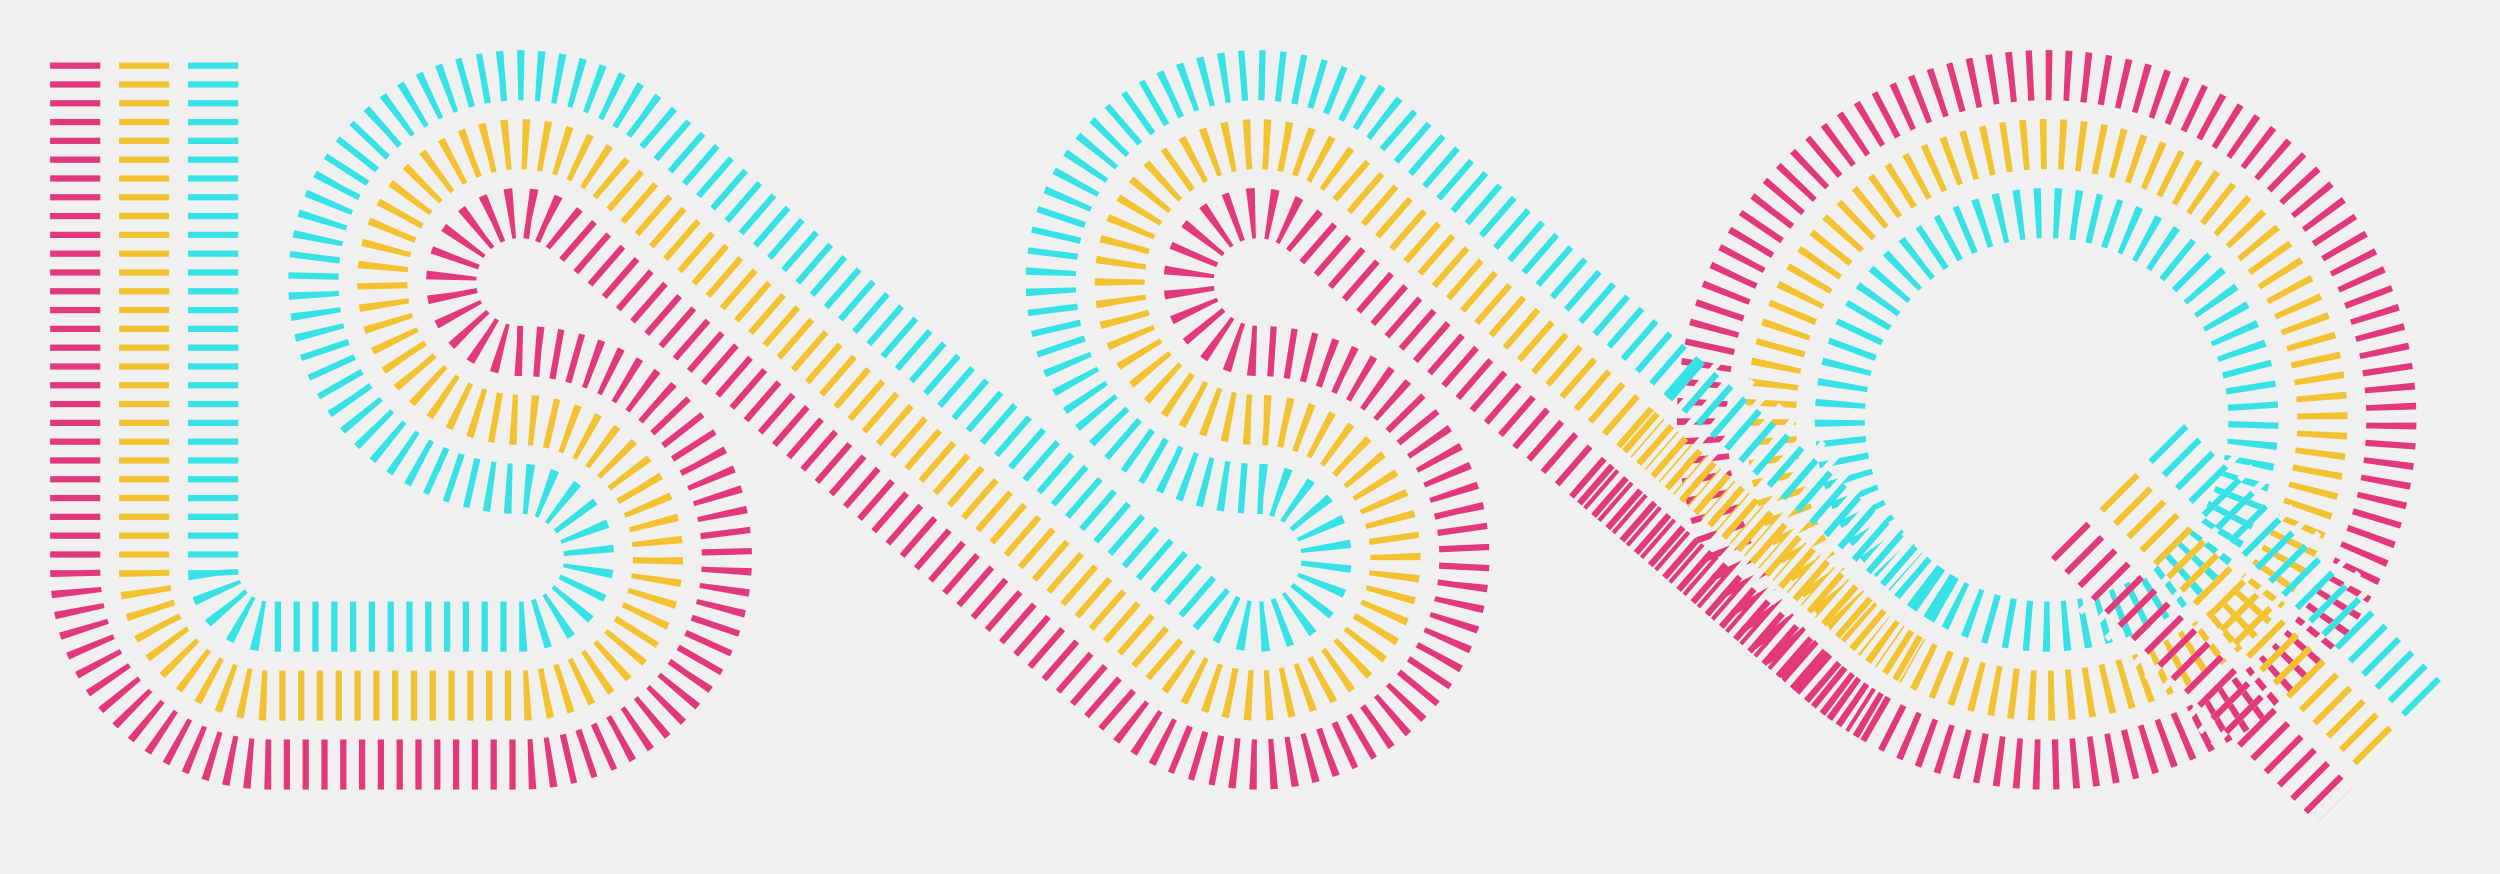
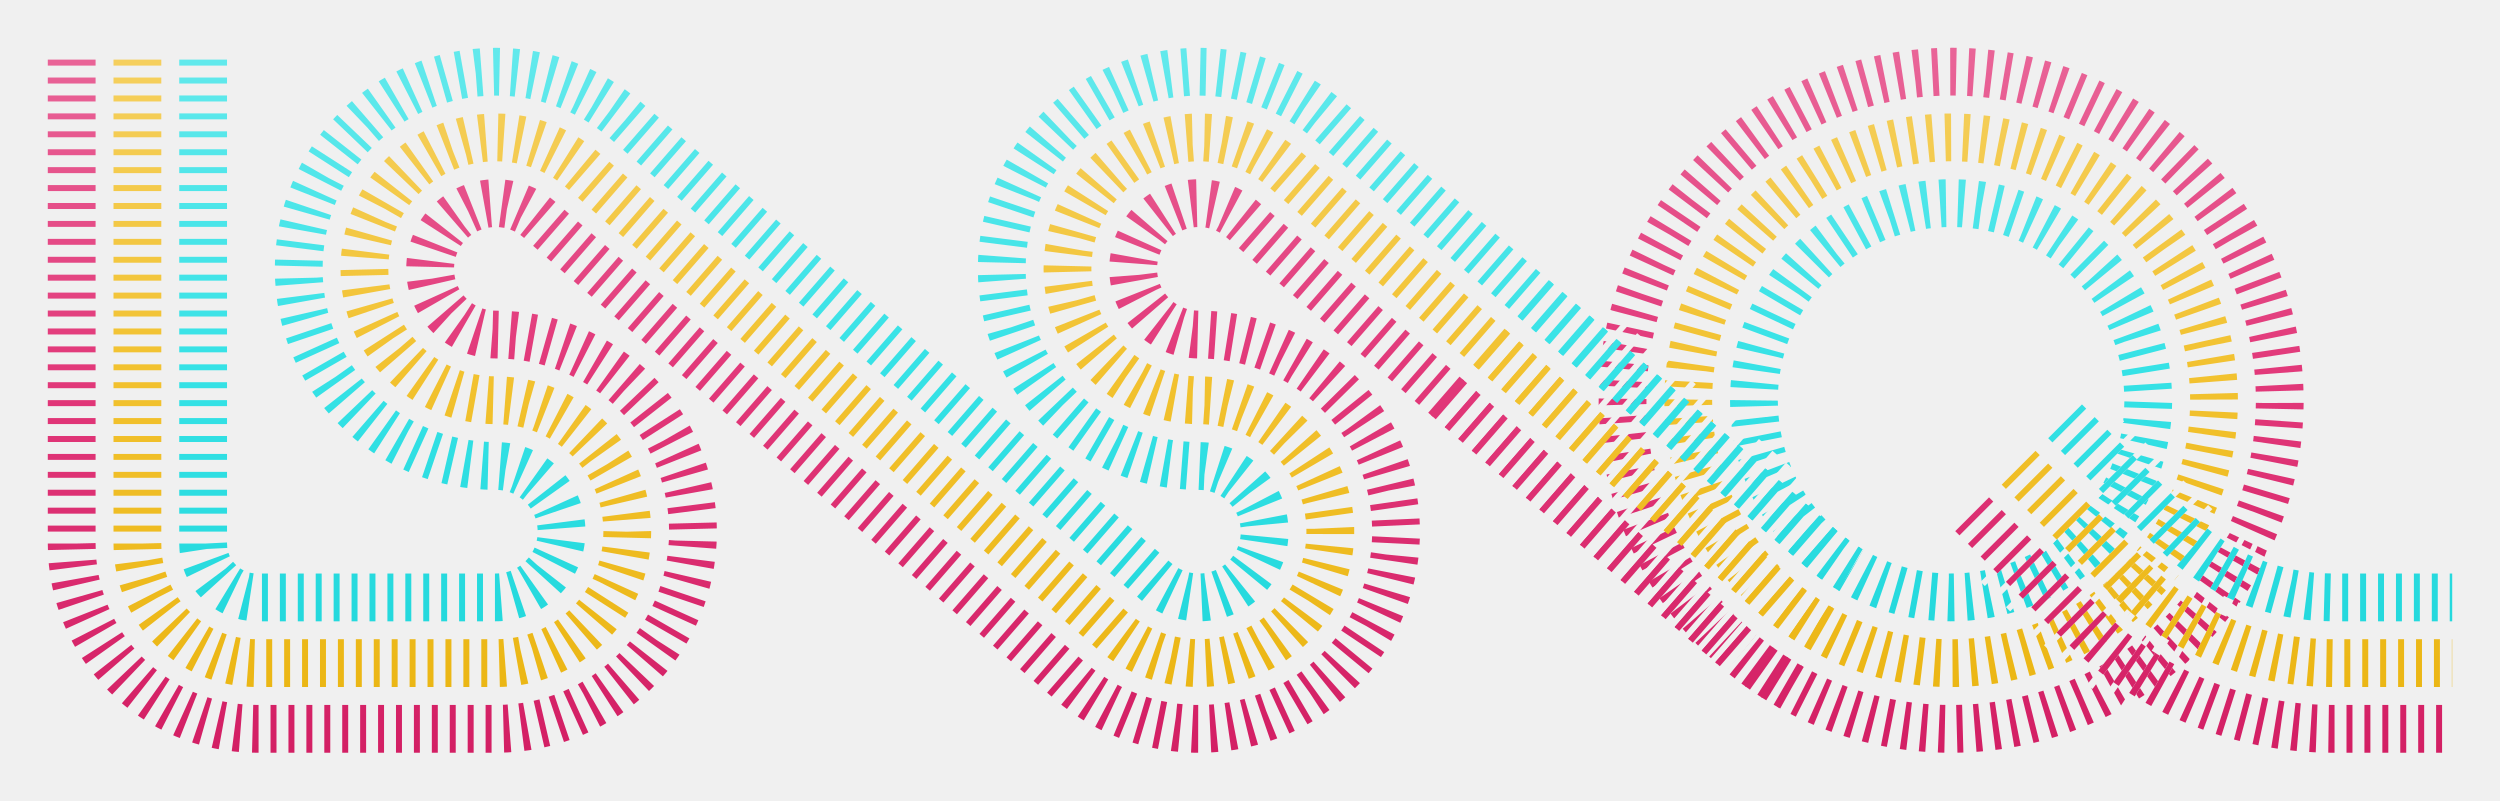
- <svg xmlns="http://www.w3.org/2000/svg" viewBox="-8.00 -23.00 398.94 139.35" fill="none">
-   <style>.st,.cut{stroke-dasharray:1 2;stroke-dashoffset:1.02;animation:draw 3.6s linear forwards}@keyframes draw{0.00%{stroke-dashoffset:1.02}3.33%{stroke-dashoffset:0.997}6.67%{stroke-dashoffset:0.989}10.00%{stroke-dashoffset:0.976}13.33%{stroke-dashoffset:0.957}16.67%{stroke-dashoffset:0.933}20.00%{stroke-dashoffset:0.904}23.33%{stroke-dashoffset:0.872}26.67%{stroke-dashoffset:0.835}30.00%{stroke-dashoffset:0.794}33.33%{stroke-dashoffset:0.75}36.67%{stroke-dashoffset:0.703}40.00%{stroke-dashoffset:0.654}43.33%{stroke-dashoffset:0.604}46.67%{stroke-dashoffset:0.552}50.00%{stroke-dashoffset:0.5}53.33%{stroke-dashoffset:0.448}56.67%{stroke-dashoffset:0.396}60.00%{stroke-dashoffset:0.345}63.33%{stroke-dashoffset:0.297}66.67%{stroke-dashoffset:0.25}70.00%{stroke-dashoffset:0.206}73.33%{stroke-dashoffset:0.165}76.67%{stroke-dashoffset:0.128}80.00%{stroke-dashoffset:0.096}83.33%{stroke-dashoffset:0.067}86.67%{stroke-dashoffset:0.043}90.00%{stroke-dashoffset:0.025}93.33%{stroke-dashoffset:0.011}96.67%{stroke-dashoffset:0.003}100.00%{stroke-dashoffset:0}}.tl,.c1{animation-duration:0.6s}.s0{animation-delay:0.00s}.ov.s0{animation-name:ov0}@keyframes ov0{0.00%{stroke-dashoffset:1.02}3.33%{stroke-dashoffset:1.02}6.67%{stroke-dashoffset:1.02}10.00%{stroke-dashoffset:1.02}13.33%{stroke-dashoffset:1.02}16.67%{stroke-dashoffset:1.02}20.00%{stroke-dashoffset:1.02}23.33%{stroke-dashoffset:1.02}26.67%{stroke-dashoffset:1.02}30.00%{stroke-dashoffset:1.02}33.33%{stroke-dashoffset:1.02}36.67%{stroke-dashoffset:1.02}40.00%{stroke-dashoffset:1.02}43.33%{stroke-dashoffset:1.02}46.67%{stroke-dashoffset:1.02}50.00%{stroke-dashoffset:1.02}53.33%{stroke-dashoffset:1.02}56.67%{stroke-dashoffset:1.02}60.00%{stroke-dashoffset:0.524}63.33%{stroke-dashoffset:0}66.67%{stroke-dashoffset:0}70.00%{stroke-dashoffset:0}73.33%{stroke-dashoffset:0}76.67%{stroke-dashoffset:0}80.00%{stroke-dashoffset:0}83.33%{stroke-dashoffset:0}86.67%{stroke-dashoffset:0}90.00%{stroke-dashoffset:0}93.33%{stroke-dashoffset:0}96.67%{stroke-dashoffset:0}100.00%{stroke-dashoffset:0}}.tl.s0{animation-delay:3.60s}.s1{animation-delay:0.60s}.ov.s1{animation-name:ov1}@keyframes ov1{0.00%{stroke-dashoffset:1.02}3.33%{stroke-dashoffset:1.02}6.67%{stroke-dashoffset:1.02}10.00%{stroke-dashoffset:1.02}13.33%{stroke-dashoffset:1.02}16.67%{stroke-dashoffset:1.02}20.00%{stroke-dashoffset:1.02}23.33%{stroke-dashoffset:1.02}26.67%{stroke-dashoffset:1.02}30.00%{stroke-dashoffset:1.02}33.33%{stroke-dashoffset:1.02}36.67%{stroke-dashoffset:1.02}40.00%{stroke-dashoffset:1.02}43.33%{stroke-dashoffset:1.02}46.67%{stroke-dashoffset:1.02}50.00%{stroke-dashoffset:1.02}53.33%{stroke-dashoffset:1.02}56.67%{stroke-dashoffset:1.02}60.00%{stroke-dashoffset:1.02}63.33%{stroke-dashoffset:0.405}66.67%{stroke-dashoffset:0}70.00%{stroke-dashoffset:0}73.33%{stroke-dashoffset:0}76.67%{stroke-dashoffset:0}80.00%{stroke-dashoffset:0}83.33%{stroke-dashoffset:0}86.67%{stroke-dashoffset:0}90.00%{stroke-dashoffset:0}93.33%{stroke-dashoffset:0}96.67%{stroke-dashoffset:0}100.00%{stroke-dashoffset:0}}.tl.s1{animation-delay:4.20s}.s2{animation-delay:1.20s}.ov.s2{animation-name:ov2}@keyframes ov2{0.00%{stroke-dashoffset:1.02}3.33%{stroke-dashoffset:1.02}6.67%{stroke-dashoffset:1.02}10.00%{stroke-dashoffset:1.02}13.33%{stroke-dashoffset:1.02}16.67%{stroke-dashoffset:1.02}20.00%{stroke-dashoffset:1.02}23.33%{stroke-dashoffset:1.02}26.67%{stroke-dashoffset:1.02}30.00%{stroke-dashoffset:1.02}33.33%{stroke-dashoffset:1.02}36.67%{stroke-dashoffset:1.02}40.00%{stroke-dashoffset:1.02}43.33%{stroke-dashoffset:1.02}46.67%{stroke-dashoffset:1.02}50.00%{stroke-dashoffset:1.02}53.33%{stroke-dashoffset:1.02}56.67%{stroke-dashoffset:1.02}60.00%{stroke-dashoffset:1.02}63.33%{stroke-dashoffset:1.02}66.67%{stroke-dashoffset:0.446}70.00%{stroke-dashoffset:0}73.33%{stroke-dashoffset:0}76.67%{stroke-dashoffset:0}80.00%{stroke-dashoffset:0}83.33%{stroke-dashoffset:0}86.67%{stroke-dashoffset:0}90.00%{stroke-dashoffset:0}93.33%{stroke-dashoffset:0}96.67%{stroke-dashoffset:0}100.00%{stroke-dashoffset:0}}.tl.s2{animation-delay:4.80s}.c0{animation-name:c0}@keyframes c0{0.00%{stroke-dashoffset:1.02}3.33%{stroke-dashoffset:1.02}6.67%{stroke-dashoffset:1.02}10.00%{stroke-dashoffset:1.02}13.33%{stroke-dashoffset:1.02}16.67%{stroke-dashoffset:1.02}20.00%{stroke-dashoffset:1.02}23.33%{stroke-dashoffset:1.02}26.67%{stroke-dashoffset:1.02}30.00%{stroke-dashoffset:1.02}33.33%{stroke-dashoffset:1.02}36.67%{stroke-dashoffset:1.02}40.00%{stroke-dashoffset:1.02}43.33%{stroke-dashoffset:1.02}46.67%{stroke-dashoffset:1.02}50.00%{stroke-dashoffset:1.02}53.33%{stroke-dashoffset:1.02}56.67%{stroke-dashoffset:1.02}60.00%{stroke-dashoffset:1.02}63.33%{stroke-dashoffset:0.403}66.67%{stroke-dashoffset:0}70.00%{stroke-dashoffset:0}73.33%{stroke-dashoffset:0}76.67%{stroke-dashoffset:0}80.00%{stroke-dashoffset:0}83.33%{stroke-dashoffset:0}86.67%{stroke-dashoffset:0}90.00%{stroke-dashoffset:0}93.33%{stroke-dashoffset:0}96.67%{stroke-dashoffset:0}100.00%{stroke-dashoffset:0}}.c1{animation-delay:3.60s}@media (prefers-reduced-motion:reduce){.st,.cut{animation:none;stroke-dashoffset:0}}</style>
+ <svg xmlns="http://www.w3.org/2000/svg" viewBox="-8.00 -23.00 418.47 134.00" fill="none">
+   <style>.st,.cut{stroke-dasharray:1 2;stroke-dashoffset:1.02}.st{animation:draw 2.7s linear forwards}@keyframes draw{0.00%{stroke-dashoffset:1.02}3.33%{stroke-dashoffset:0.997}6.67%{stroke-dashoffset:0.989}10.00%{stroke-dashoffset:0.976}13.33%{stroke-dashoffset:0.957}16.67%{stroke-dashoffset:0.933}20.00%{stroke-dashoffset:0.904}23.33%{stroke-dashoffset:0.872}26.67%{stroke-dashoffset:0.835}30.00%{stroke-dashoffset:0.794}33.33%{stroke-dashoffset:0.75}36.67%{stroke-dashoffset:0.703}40.00%{stroke-dashoffset:0.654}43.33%{stroke-dashoffset:0.604}46.67%{stroke-dashoffset:0.552}50.00%{stroke-dashoffset:0.5}53.33%{stroke-dashoffset:0.448}56.67%{stroke-dashoffset:0.396}60.00%{stroke-dashoffset:0.345}63.33%{stroke-dashoffset:0.297}66.67%{stroke-dashoffset:0.25}70.00%{stroke-dashoffset:0.206}73.33%{stroke-dashoffset:0.165}76.67%{stroke-dashoffset:0.128}80.00%{stroke-dashoffset:0.096}83.33%{stroke-dashoffset:0.067}86.67%{stroke-dashoffset:0.043}90.00%{stroke-dashoffset:0.025}93.33%{stroke-dashoffset:0.011}96.67%{stroke-dashoffset:0.003}100.00%{stroke-dashoffset:0}}.s0{animation-delay:0.00s}.ov.s0{animation-name:ov0}@keyframes ov0{0.00%{stroke-dashoffset:1.02}3.33%{stroke-dashoffset:1.02}6.67%{stroke-dashoffset:1.02}10.00%{stroke-dashoffset:1.02}13.33%{stroke-dashoffset:1.02}16.67%{stroke-dashoffset:1.02}20.00%{stroke-dashoffset:1.02}23.33%{stroke-dashoffset:1.02}26.67%{stroke-dashoffset:1.02}30.00%{stroke-dashoffset:1.02}33.33%{stroke-dashoffset:1.02}36.67%{stroke-dashoffset:1.02}40.00%{stroke-dashoffset:1.02}43.33%{stroke-dashoffset:1.02}46.67%{stroke-dashoffset:1.02}50.00%{stroke-dashoffset:1.02}53.33%{stroke-dashoffset:1.02}56.67%{stroke-dashoffset:1.02}60.00%{stroke-dashoffset:0.416}63.33%{stroke-dashoffset:0}66.67%{stroke-dashoffset:0}70.00%{stroke-dashoffset:0}73.33%{stroke-dashoffset:0}76.67%{stroke-dashoffset:0}80.00%{stroke-dashoffset:0}83.33%{stroke-dashoffset:0}86.67%{stroke-dashoffset:0}90.00%{stroke-dashoffset:0}93.33%{stroke-dashoffset:0}96.67%{stroke-dashoffset:0}100.00%{stroke-dashoffset:0}}.tl.s0{animation:tail 0.45s cubic-bezier(.3,.5,.3,1) 3.50s forwards}.s1{animation-delay:0.40s}.ov.s1{animation-name:ov1}@keyframes ov1{0.00%{stroke-dashoffset:1.02}3.33%{stroke-dashoffset:1.02}6.67%{stroke-dashoffset:1.02}10.00%{stroke-dashoffset:1.02}13.33%{stroke-dashoffset:1.02}16.67%{stroke-dashoffset:1.02}20.00%{stroke-dashoffset:1.02}23.33%{stroke-dashoffset:1.02}26.67%{stroke-dashoffset:1.02}30.00%{stroke-dashoffset:1.02}33.33%{stroke-dashoffset:1.02}36.67%{stroke-dashoffset:1.02}40.00%{stroke-dashoffset:1.02}43.33%{stroke-dashoffset:1.02}46.67%{stroke-dashoffset:1.02}50.00%{stroke-dashoffset:1.02}53.33%{stroke-dashoffset:1.02}56.67%{stroke-dashoffset:1.02}60.00%{stroke-dashoffset:0.956}63.33%{stroke-dashoffset:0.319}66.67%{stroke-dashoffset:0}70.00%{stroke-dashoffset:0}73.33%{stroke-dashoffset:0}76.67%{stroke-dashoffset:0}80.00%{stroke-dashoffset:0}83.33%{stroke-dashoffset:0}86.67%{stroke-dashoffset:0}90.00%{stroke-dashoffset:0}93.33%{stroke-dashoffset:0}96.67%{stroke-dashoffset:0}100.00%{stroke-dashoffset:0}}.tl.s1{animation:tail 0.45s cubic-bezier(.3,.5,.3,1) 3.57s forwards}.s2{animation-delay:0.80s}.ov.s2{animation-name:ov2}@keyframes ov2{0.00%{stroke-dashoffset:1.02}3.33%{stroke-dashoffset:1.02}6.67%{stroke-dashoffset:1.02}10.00%{stroke-dashoffset:1.02}13.33%{stroke-dashoffset:1.02}16.67%{stroke-dashoffset:1.02}20.00%{stroke-dashoffset:1.02}23.33%{stroke-dashoffset:1.02}26.67%{stroke-dashoffset:1.02}30.00%{stroke-dashoffset:1.02}33.33%{stroke-dashoffset:1.02}36.67%{stroke-dashoffset:1.02}40.00%{stroke-dashoffset:1.02}43.33%{stroke-dashoffset:1.02}46.67%{stroke-dashoffset:1.02}50.00%{stroke-dashoffset:1.02}53.33%{stroke-dashoffset:1.02}56.67%{stroke-dashoffset:1.02}60.00%{stroke-dashoffset:1.02}63.33%{stroke-dashoffset:0.925}66.67%{stroke-dashoffset:0.348}70.00%{stroke-dashoffset:0}73.33%{stroke-dashoffset:0}76.67%{stroke-dashoffset:0}80.00%{stroke-dashoffset:0}83.33%{stroke-dashoffset:0}86.67%{stroke-dashoffset:0}90.00%{stroke-dashoffset:0}93.33%{stroke-dashoffset:0}96.67%{stroke-dashoffset:0}100.00%{stroke-dashoffset:0}}.tl.s2{animation:tail 0.45s cubic-bezier(.3,.5,.3,1) 3.64s forwards}.c0{animation:c0 2.7s linear forwards}@keyframes c0{0.00%{stroke-dashoffset:1.02}3.33%{stroke-dashoffset:1.02}6.67%{stroke-dashoffset:1.02}10.00%{stroke-dashoffset:1.02}13.33%{stroke-dashoffset:1.02}16.67%{stroke-dashoffset:1.02}20.00%{stroke-dashoffset:1.02}23.33%{stroke-dashoffset:1.02}26.67%{stroke-dashoffset:1.02}30.00%{stroke-dashoffset:1.02}33.33%{stroke-dashoffset:1.02}36.67%{stroke-dashoffset:1.02}40.00%{stroke-dashoffset:1.02}43.33%{stroke-dashoffset:1.02}46.67%{stroke-dashoffset:1.02}50.00%{stroke-dashoffset:1.02}53.33%{stroke-dashoffset:1.02}56.67%{stroke-dashoffset:1.02}60.00%{stroke-dashoffset:0.982}63.33%{stroke-dashoffset:0.313}66.67%{stroke-dashoffset:0}70.00%{stroke-dashoffset:0}73.33%{stroke-dashoffset:0}76.67%{stroke-dashoffset:0}80.00%{stroke-dashoffset:0}83.33%{stroke-dashoffset:0}86.67%{stroke-dashoffset:0}90.00%{stroke-dashoffset:0}93.33%{stroke-dashoffset:0}96.67%{stroke-dashoffset:0}100.00%{stroke-dashoffset:0}}@keyframes tail{from{stroke-dashoffset:1.02}to{stroke-dashoffset:0}}.glint{animation:glint 0.8s cubic-bezier(.45,0,.55,1) 3.94s both}@keyframes glint{to{transform:translateX(572.75px)}}.spark{opacity:0;transform-box:fill-box;transform-origin:center;animation:spark 0.7s ease-out 4.42s both}@keyframes spark{0%{opacity:1;transform:scale(0) rotate(-45deg)}40%{opacity:1;transform:scale(1) rotate(0deg)}100%{opacity:0;transform:scale(.2) rotate(30deg)}}@media (prefers-reduced-motion:reduce){.st,.cut{animation:none;stroke-dashoffset:0}.glint,.spark{animation:none}}</style>
  <defs>
-     <mask id="f-under" maskUnits="userSpaceOnUse" x="-8.00" y="-23.00" width="398.94" height="139.35">
-       <rect x="-8.00" y="-23.00" width="398.94" height="139.35" fill="#fff" />
-       <path class="cut c0" pathLength="1" d="M253.50 45.72 L289.73 77.21 A44.00 44.00 0 0 0 295.93 81.72" stroke="#000" stroke-width="36" />
-       <path class="cut c1" pathLength="1" d="M328.49 53.90 L372.33 97.74" stroke="#000" stroke-width="36" />
+     <linearGradient id="f-g0" gradientUnits="userSpaceOnUse" x1="0" y1="-15" x2="0" y2="103">
+       <stop offset="0" stop-color="#E96598" />
+       <stop offset=".45" stop-color="#E2397A" />
+       <stop offset="1" stop-color="#D31F64" />
+     </linearGradient>
+     <linearGradient id="f-g1" gradientUnits="userSpaceOnUse" x1="0" y1="-15" x2="0" y2="103">
+       <stop offset="0" stop-color="#F5D060" />
+       <stop offset=".45" stop-color="#F2C230" />
+       <stop offset="1" stop-color="#EAB40F" />
+     </linearGradient>
+     <linearGradient id="f-g2" gradientUnits="userSpaceOnUse" x1="0" y1="-15" x2="0" y2="103">
+       <stop offset="0" stop-color="#63E9EC" />
+       <stop offset=".45" stop-color="#36E2E6" />
+       <stop offset="1" stop-color="#1BD4D8" />
+     </linearGradient>
+     <mask id="f-under" maskUnits="userSpaceOnUse" x="-8.00" y="-23.00" width="418.47" height="134.00">
+       <rect x="-8.00" y="-23.00" width="418.47" height="134.00" fill="#fff" />
+       <path class="cut c0" pathLength="1" d="M241.42 35.22 L289.73 77.21 A44.00 44.00 0 0 0 295.93 81.72" stroke="#000" stroke-width="36" />
+       <path class="cut tl s0" pathLength="1" d="M320.71 61.68 L340.76 81.72 A59.00 59.00 0 0 0 382.47 99.00 L402.47 99.00" stroke="#000" stroke-width="14" />
+       <path class="cut tl s1" pathLength="1" d="M328.49 53.90 L348.53 73.94 A48.00 48.00 0 0 0 382.47 88.00 L402.47 88.00" stroke="#000" stroke-width="14" />
+       <path class="cut tl s2" pathLength="1" d="M336.27 46.12 L356.31 66.16 A37.00 37.00 0 0 0 382.47 77.00 L402.47 77.00" stroke="#000" stroke-width="14" />
    </mask>
+     <mask id="f-lit" maskUnits="userSpaceOnUse" x="-8.00" y="-23.00" width="418.47" height="134.00">
+       <g mask="url(#f-under)">
+         <path d="M4.00 -15.00 L4.00 68.00 A31.00 31.00 0 0 0 35.00 99.00 L75.00 99.00 A33.00 33.00 0 0 0 108.00 66.00 A33.00 33.00 0 0 0 75.00 33.00 A11.00 11.00 0 0 1 64.00 22.00 A11.00 11.00 0 0 1 75.00 11.00 A11.00 11.00 0 0 1 82.22 13.70 L171.03 90.91 A33.00 33.00 0 0 0 217.59 87.65 A33.00 33.00 0 0 0 214.33 41.09 A33.00 33.00 0 0 0 192.68 33.00 A11.00 11.00 0 0 1 181.68 22.00 A11.00 11.00 0 0 1 192.68 11.00 A11.00 11.00 0 0 1 199.90 13.70 L232.70 42.21 L234.21 43.52 L282.51 85.51 A55.00 55.00 0 0 0 290.27 91.14 A55.00 55.00 0 0 0 291.93 92.10 A55.00 55.00 0 0 0 366.70 70.66 A55.00 55.00 0 0 0 345.26 -4.10 A55.00 55.00 0 0 0 270.49 17.34 A55.00 55.00 0 0 0 282.51 85.51" stroke="#fff" stroke-width="8" />
+         <path d="M15.00 -15.00 L15.00 68.00 A20.00 20.00 0 0 0 35.00 88.00 L75.00 88.00 A22.00 22.00 0 0 0 97.00 66.00 A22.00 22.00 0 0 0 75.00 44.00 A22.00 22.00 0 0 1 53.00 22.00 A22.00 22.00 0 0 1 75.00 0.00 A22.00 22.00 0 0 1 89.43 5.40 L178.25 82.60 A22.00 22.00 0 0 0 209.29 80.43 A22.00 22.00 0 0 0 207.12 49.40 A22.00 22.00 0 0 0 192.68 44.00 A22.00 22.00 0 0 1 170.68 22.00 A22.00 22.00 0 0 1 192.68 0.00 A22.00 22.00 0 0 1 207.12 5.40 L239.91 33.91 L241.42 35.22 L289.73 77.21 A44.00 44.00 0 0 0 295.93 81.72 A44.00 44.00 0 0 0 297.26 82.48 A44.00 44.00 0 0 0 357.08 65.33 A44.00 44.00 0 0 0 339.92 5.52 A44.00 44.00 0 0 0 280.11 22.67 A44.00 44.00 0 0 0 289.73 77.21" stroke="#fff" stroke-width="8" />
+         <path d="M26.00 -15.00 L26.00 68.00 A9.00 9.00 0 0 0 35.00 77.00 L75.00 77.00 A11.00 11.00 0 0 0 86.00 66.00 A11.00 11.00 0 0 0 75.00 55.00 A33.00 33.00 0 0 1 42.00 22.00 A33.00 33.00 0 0 1 75.00 -11.00 A33.00 33.00 0 0 1 96.65 -2.91 L185.47 74.30 A11.00 11.00 0 0 0 200.99 73.22 A11.00 11.00 0 0 0 199.90 57.70 A11.00 11.00 0 0 0 192.68 55.00 A33.00 33.00 0 0 1 159.68 22.00 A33.00 33.00 0 0 1 192.68 -11.00 A33.00 33.00 0 0 1 214.33 -2.91 L247.13 25.61 L248.64 26.92 L296.94 68.91 A33.00 33.00 0 0 0 301.60 72.29 A33.00 33.00 0 0 0 302.59 72.86 A33.00 33.00 0 0 0 347.45 60.00 A33.00 33.00 0 0 0 334.59 15.14 A33.00 33.00 0 0 0 289.73 28.00 A33.00 33.00 0 0 0 296.94 68.91" stroke="#fff" stroke-width="8" />
+       </g>
+       <path d="M232.70 42.21 L234.21 43.52 L282.51 85.51 A55.00 55.00 0 0 0 290.27 91.14 A55.00 55.00 0 0 0 291.93 92.10" stroke="#fff" stroke-width="8" />
+       <path d="M239.91 33.91 L241.42 35.22 L289.73 77.21 A44.00 44.00 0 0 0 295.93 81.72 A44.00 44.00 0 0 0 297.26 82.48" stroke="#fff" stroke-width="8" />
+       <path d="M247.13 25.61 L248.64 26.92 L296.94 68.91 A33.00 33.00 0 0 0 301.60 72.29 A33.00 33.00 0 0 0 302.59 72.86" stroke="#fff" stroke-width="8" />
+       <path d="M320.71 61.68 L340.76 81.72 A59.00 59.00 0 0 0 382.47 99.00 L402.47 99.00" stroke="#fff" stroke-width="8" />
+       <path d="M328.49 53.90 L348.53 73.94 A48.00 48.00 0 0 0 382.47 88.00 L402.47 88.00" stroke="#fff" stroke-width="8" />
+       <path d="M336.27 46.12 L356.31 66.16 A37.00 37.00 0 0 0 382.47 77.00 L402.47 77.00" stroke="#fff" stroke-width="8" />
+     </mask>
+     <linearGradient id="f-glint">
+       <stop offset="0" stop-color="#fff" stop-opacity="0" />
+       <stop offset=".5" stop-color="#fff" stop-opacity=".6" />
+       <stop offset="1" stop-color="#fff" stop-opacity="0" />
+     </linearGradient>
+     <radialGradient id="f-glow">
+       <stop offset="0" stop-color="#FFF6E8" stop-opacity=".9" />
+       <stop offset="1" stop-color="#FFF6E8" stop-opacity="0" />
+     </radialGradient>
  </defs>
  <g mask="url(#f-under)">
-     <path class="st s0" pathLength="1" d="M4.00 -15.00 L4.00 68.00 A31.00 31.00 0 0 0 35.00 99.00 L75.00 99.00 A33.00 33.00 0 0 0 108.00 66.00 A33.00 33.00 0 0 0 75.00 33.00 A11.00 11.00 0 0 1 64.00 22.00 A11.00 11.00 0 0 1 75.00 11.00 A11.00 11.00 0 0 1 82.22 13.70 L171.03 90.91 A33.00 33.00 0 0 0 217.59 87.65 A33.00 33.00 0 0 0 214.33 41.09 A33.00 33.00 0 0 0 192.68 33.00 A11.00 11.00 0 0 1 181.68 22.00 A11.00 11.00 0 0 1 192.68 11.00 A11.00 11.00 0 0 1 199.90 13.70 L244.77 52.71 L246.28 54.02 L282.51 85.51 A55.00 55.00 0 0 0 290.27 91.14 A55.00 55.00 0 0 0 291.93 92.10 A55.00 55.00 0 0 0 366.70 70.66 A55.00 55.00 0 0 0 345.26 -4.10 A55.00 55.00 0 0 0 270.49 17.34 A55.00 55.00 0 0 0 282.51 85.51" stroke="#E2397A" stroke-width="8" />
-     <path class="st s1" pathLength="1" d="M15.00 -15.00 L15.00 68.00 A20.00 20.00 0 0 0 35.00 88.00 L75.00 88.00 A22.00 22.00 0 0 0 97.00 66.00 A22.00 22.00 0 0 0 75.00 44.00 A22.00 22.00 0 0 1 53.00 22.00 A22.00 22.00 0 0 1 75.00 0.00 A22.00 22.00 0 0 1 89.43 5.40 L178.25 82.60 A22.00 22.00 0 0 0 209.29 80.43 A22.00 22.00 0 0 0 207.12 49.40 A22.00 22.00 0 0 0 192.68 44.00 A22.00 22.00 0 0 1 170.68 22.00 A22.00 22.00 0 0 1 192.68 0.00 A22.00 22.00 0 0 1 207.12 5.40 L251.99 44.40 L253.50 45.72 L289.73 77.21 A44.00 44.00 0 0 0 295.93 81.72 A44.00 44.00 0 0 0 297.26 82.48 A44.00 44.00 0 0 0 357.08 65.33 A44.00 44.00 0 0 0 339.92 5.52 A44.00 44.00 0 0 0 280.11 22.67 A44.00 44.00 0 0 0 289.73 77.21" stroke="#F2C230" stroke-width="8" />
-     <path class="st s2" pathLength="1" d="M26.00 -15.00 L26.00 68.00 A9.00 9.00 0 0 0 35.00 77.00 L75.00 77.00 A11.00 11.00 0 0 0 86.00 66.00 A11.00 11.00 0 0 0 75.00 55.00 A33.00 33.00 0 0 1 42.00 22.00 A33.00 33.00 0 0 1 75.00 -11.00 A33.00 33.00 0 0 1 96.65 -2.91 L185.47 74.30 A11.00 11.00 0 0 0 200.99 73.22 A11.00 11.00 0 0 0 199.90 57.70 A11.00 11.00 0 0 0 192.68 55.00 A33.00 33.00 0 0 1 159.68 22.00 A33.00 33.00 0 0 1 192.68 -11.00 A33.00 33.00 0 0 1 214.33 -2.91 L259.21 36.10 L260.72 37.41 L296.94 68.91 A33.00 33.00 0 0 0 301.60 72.29 A33.00 33.00 0 0 0 302.59 72.86 A33.00 33.00 0 0 0 347.45 60.00 A33.00 33.00 0 0 0 334.59 15.14 A33.00 33.00 0 0 0 289.73 28.00 A33.00 33.00 0 0 0 296.94 68.91" stroke="#36E2E6" stroke-width="8" />
+     <path class="st s0" pathLength="1" d="M4.00 -15.00 L4.00 68.00 A31.00 31.00 0 0 0 35.00 99.00 L75.00 99.00 A33.00 33.00 0 0 0 108.00 66.00 A33.00 33.00 0 0 0 75.00 33.00 A11.00 11.00 0 0 1 64.00 22.00 A11.00 11.00 0 0 1 75.00 11.00 A11.00 11.00 0 0 1 82.22 13.70 L171.03 90.91 A33.00 33.00 0 0 0 217.59 87.65 A33.00 33.00 0 0 0 214.33 41.09 A33.00 33.00 0 0 0 192.68 33.00 A11.00 11.00 0 0 1 181.68 22.00 A11.00 11.00 0 0 1 192.68 11.00 A11.00 11.00 0 0 1 199.90 13.70 L232.70 42.21 L234.21 43.52 L282.51 85.51 A55.00 55.00 0 0 0 290.27 91.14 A55.00 55.00 0 0 0 291.93 92.10 A55.00 55.00 0 0 0 366.70 70.66 A55.00 55.00 0 0 0 345.26 -4.10 A55.00 55.00 0 0 0 270.49 17.34 A55.00 55.00 0 0 0 282.51 85.51" stroke="url(#f-g0)" stroke-width="8" />
+     <path class="st s1" pathLength="1" d="M15.00 -15.00 L15.00 68.00 A20.00 20.00 0 0 0 35.00 88.00 L75.00 88.00 A22.00 22.00 0 0 0 97.00 66.00 A22.00 22.00 0 0 0 75.00 44.00 A22.00 22.00 0 0 1 53.00 22.00 A22.00 22.00 0 0 1 75.00 0.00 A22.00 22.00 0 0 1 89.43 5.40 L178.25 82.60 A22.00 22.00 0 0 0 209.29 80.43 A22.00 22.00 0 0 0 207.12 49.40 A22.00 22.00 0 0 0 192.68 44.00 A22.00 22.00 0 0 1 170.68 22.00 A22.00 22.00 0 0 1 192.68 0.00 A22.00 22.00 0 0 1 207.12 5.40 L239.91 33.91 L241.42 35.22 L289.73 77.21 A44.00 44.00 0 0 0 295.93 81.72 A44.00 44.00 0 0 0 297.26 82.48 A44.00 44.00 0 0 0 357.08 65.33 A44.00 44.00 0 0 0 339.92 5.52 A44.00 44.00 0 0 0 280.11 22.67 A44.00 44.00 0 0 0 289.73 77.21" stroke="url(#f-g1)" stroke-width="8" />
+     <path class="st s2" pathLength="1" d="M26.00 -15.00 L26.00 68.00 A9.00 9.00 0 0 0 35.00 77.00 L75.00 77.00 A11.00 11.00 0 0 0 86.00 66.00 A11.00 11.00 0 0 0 75.00 55.00 A33.00 33.00 0 0 1 42.00 22.00 A33.00 33.00 0 0 1 75.00 -11.00 A33.00 33.00 0 0 1 96.65 -2.91 L185.47 74.30 A11.00 11.00 0 0 0 200.99 73.22 A11.00 11.00 0 0 0 199.90 57.70 A11.00 11.00 0 0 0 192.68 55.00 A33.00 33.00 0 0 1 159.68 22.00 A33.00 33.00 0 0 1 192.68 -11.00 A33.00 33.00 0 0 1 214.33 -2.91 L247.13 25.61 L248.64 26.92 L296.94 68.91 A33.00 33.00 0 0 0 301.60 72.29 A33.00 33.00 0 0 0 302.59 72.86 A33.00 33.00 0 0 0 347.45 60.00 A33.00 33.00 0 0 0 334.59 15.14 A33.00 33.00 0 0 0 289.73 28.00 A33.00 33.00 0 0 0 296.94 68.91" stroke="url(#f-g2)" stroke-width="8" />
  </g>
-   <path class="st ov s0" pathLength="1" d="M244.77 52.71 L246.28 54.02 L282.51 85.51 A55.00 55.00 0 0 0 290.27 91.14 A55.00 55.00 0 0 0 291.93 92.10" stroke="#E2397A" stroke-width="8" />
-   <path class="st ov s1" pathLength="1" d="M251.99 44.40 L253.50 45.72 L289.73 77.21 A44.00 44.00 0 0 0 295.93 81.72 A44.00 44.00 0 0 0 297.26 82.48" stroke="#F2C230" stroke-width="8" />
-   <path class="st ov s2" pathLength="1" d="M259.21 36.10 L260.72 37.41 L296.94 68.91 A33.00 33.00 0 0 0 301.60 72.29 A33.00 33.00 0 0 0 302.59 72.86" stroke="#36E2E6" stroke-width="8" />
-   <path class="st tl s0" pathLength="1" d="M320.71 61.68 L364.55 105.52" stroke="#E2397A" stroke-width="8" />
-   <path class="st tl s1" pathLength="1" d="M328.49 53.90 L372.33 97.74" stroke="#F2C230" stroke-width="8" />
-   <path class="st tl s2" pathLength="1" d="M336.27 46.12 L380.11 89.96" stroke="#36E2E6" stroke-width="8" />
+   <path class="st ov s0" pathLength="1" d="M232.70 42.21 L234.21 43.52 L282.51 85.51 A55.00 55.00 0 0 0 290.27 91.14 A55.00 55.00 0 0 0 291.93 92.10" stroke="url(#f-g0)" stroke-width="8" />
+   <path class="st ov s1" pathLength="1" d="M239.91 33.91 L241.42 35.22 L289.73 77.21 A44.00 44.00 0 0 0 295.93 81.72 A44.00 44.00 0 0 0 297.26 82.48" stroke="url(#f-g1)" stroke-width="8" />
+   <path class="st ov s2" pathLength="1" d="M247.13 25.61 L248.64 26.92 L296.94 68.91 A33.00 33.00 0 0 0 301.60 72.29 A33.00 33.00 0 0 0 302.59 72.86" stroke="url(#f-g2)" stroke-width="8" />
+   <path class="st tl s0" pathLength="1" d="M320.71 61.68 L340.76 81.72 A59.00 59.00 0 0 0 382.47 99.00 L402.47 99.00" stroke="url(#f-g0)" stroke-width="8" />
+   <path class="st tl s1" pathLength="1" d="M328.49 53.90 L348.53 73.94 A48.00 48.00 0 0 0 382.47 88.00 L402.47 88.00" stroke="url(#f-g1)" stroke-width="8" />
+   <path class="st tl s2" pathLength="1" d="M336.27 46.12 L356.31 66.16 A37.00 37.00 0 0 0 382.47 77.00 L402.47 77.00" stroke="url(#f-g2)" stroke-width="8" />
+   <g mask="url(#f-lit)">
+     <g transform="skewX(-22)">
+       <rect class="glint" x="-59.29" y="-23.00" width="38" height="134.00" fill="url(#f-glint)" />
+     </g>
+   </g>
+   <g class="spark">
+     <circle cx="398.47" cy="73.00" r="6.05" fill="url(#f-glow)" />
+     <path d="M398.47 62.00Q400.23 71.24 409.47 73.00Q400.23 74.76 398.47 84.00Q396.71 74.76 387.47 73.00Q396.71 71.24 398.47 62.00Z" fill="#FFF6E8" />
+   </g>
</svg>
